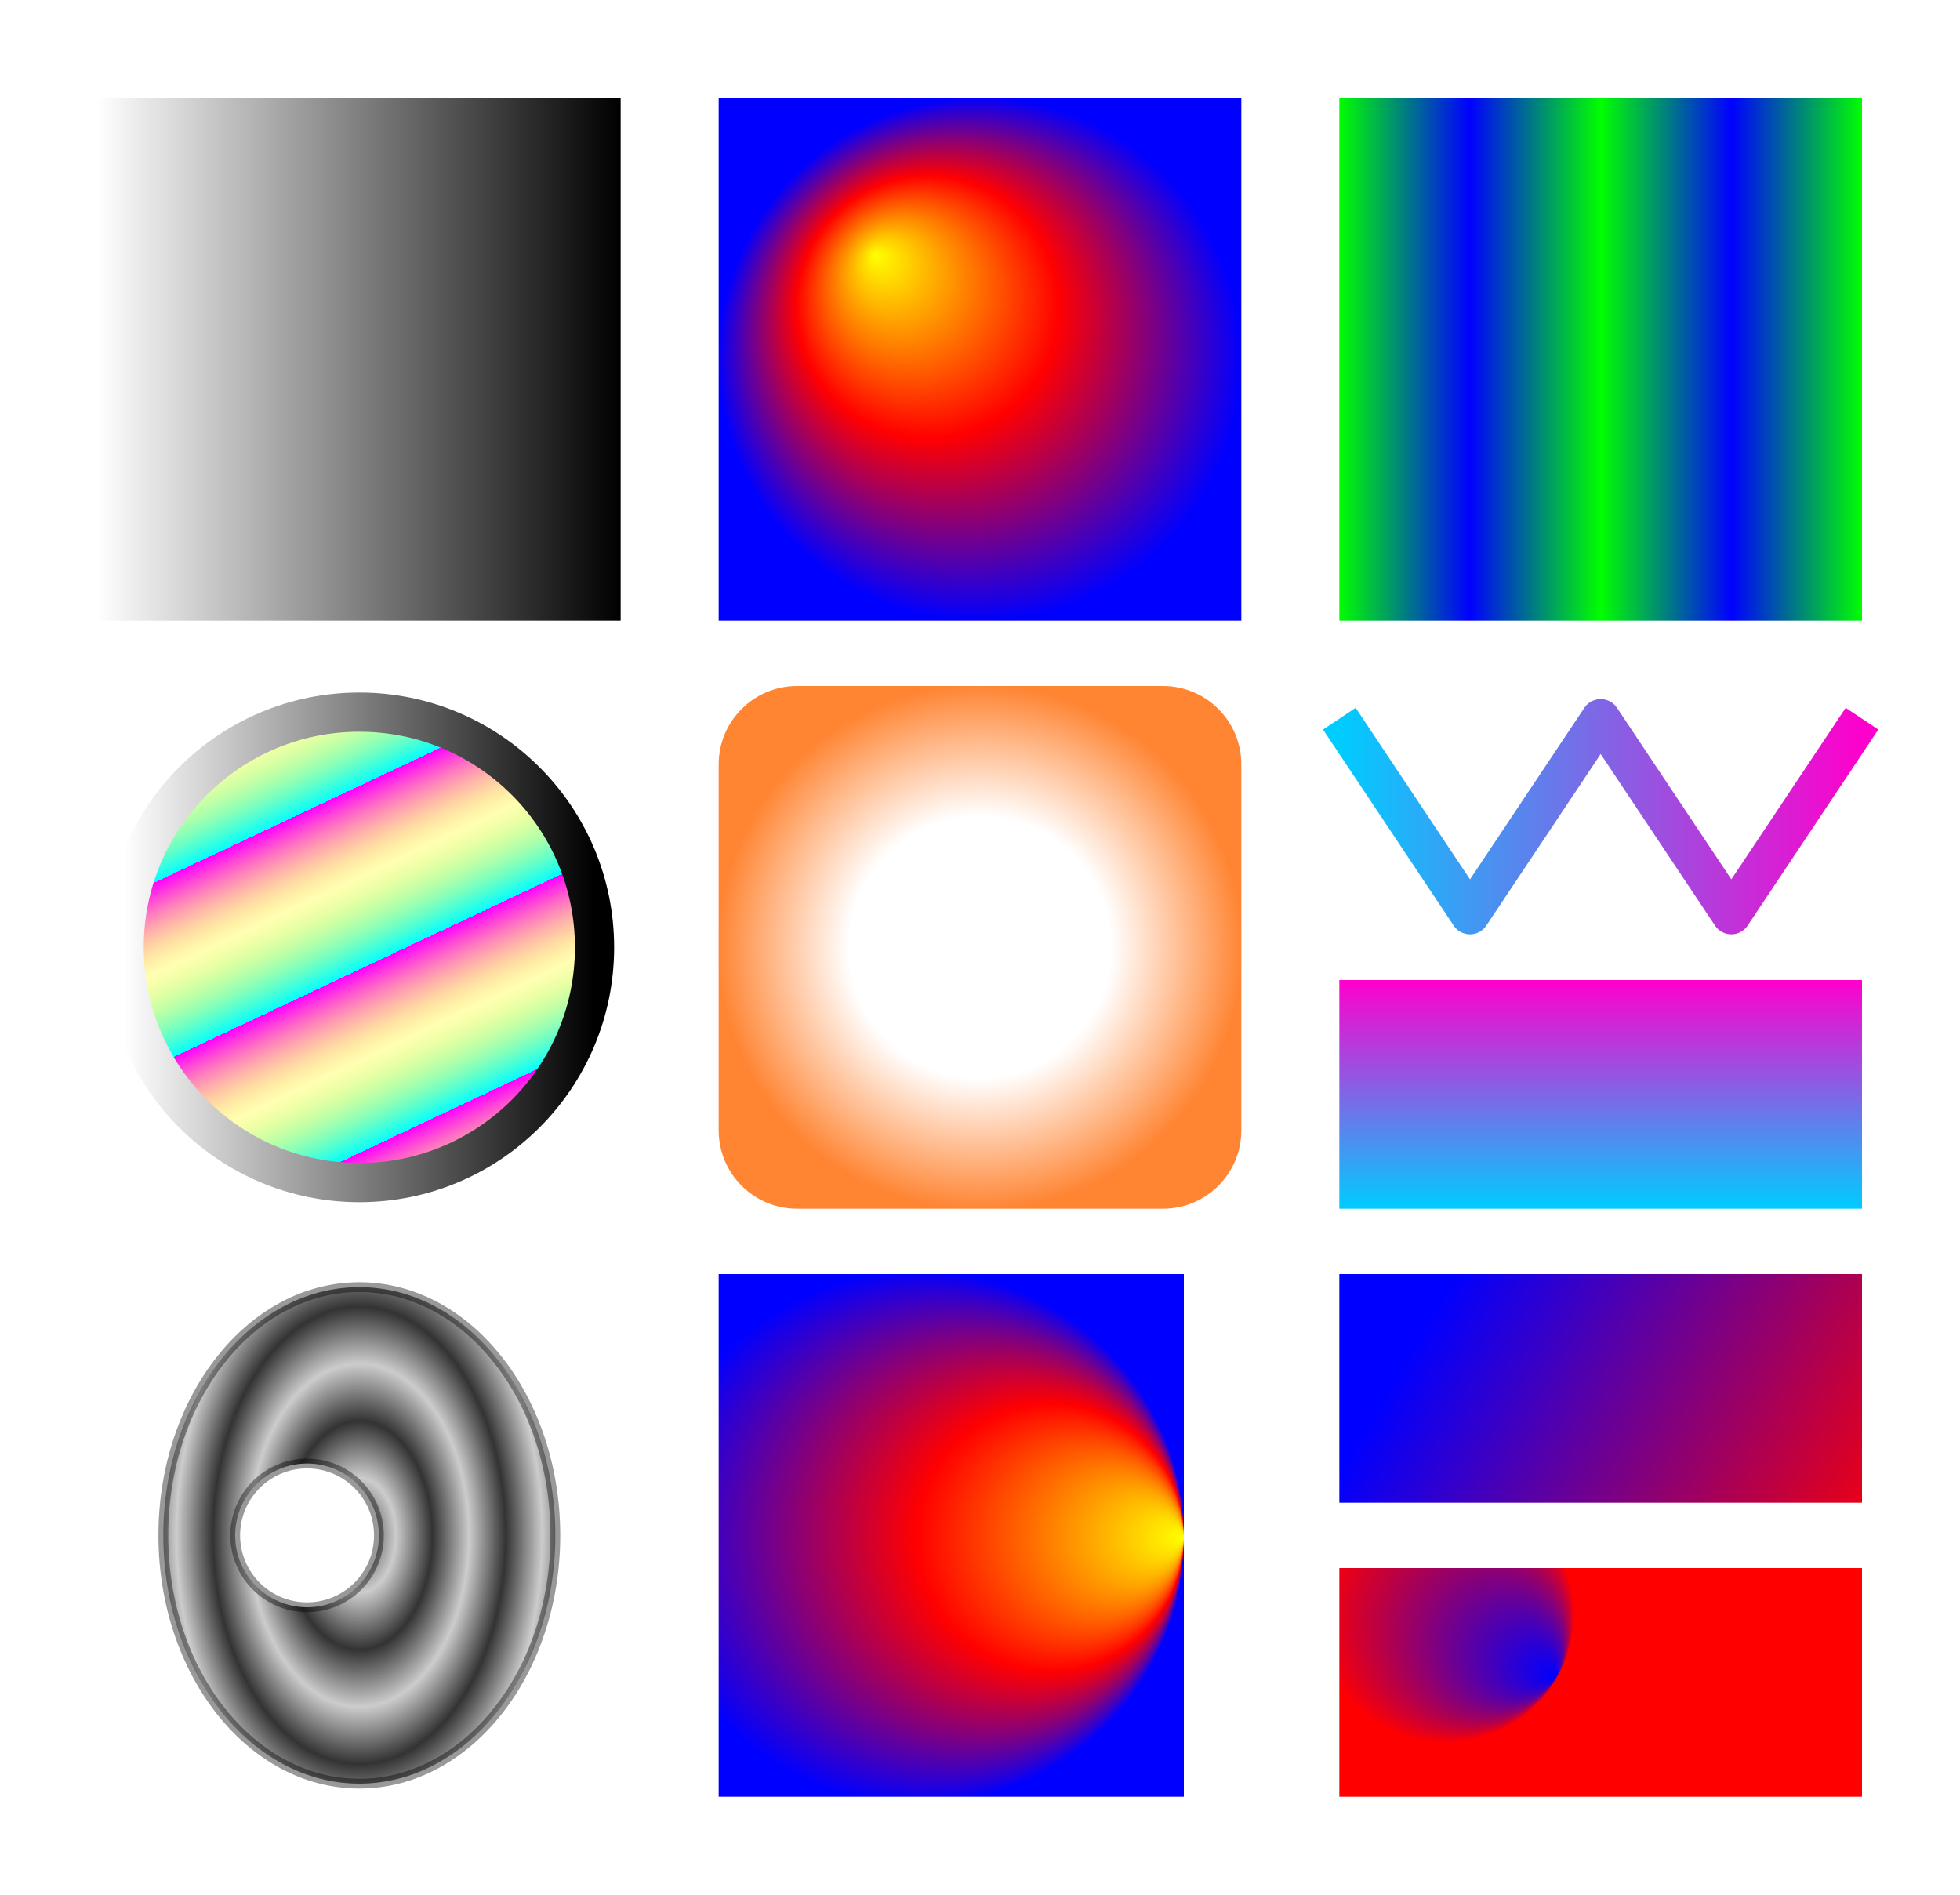
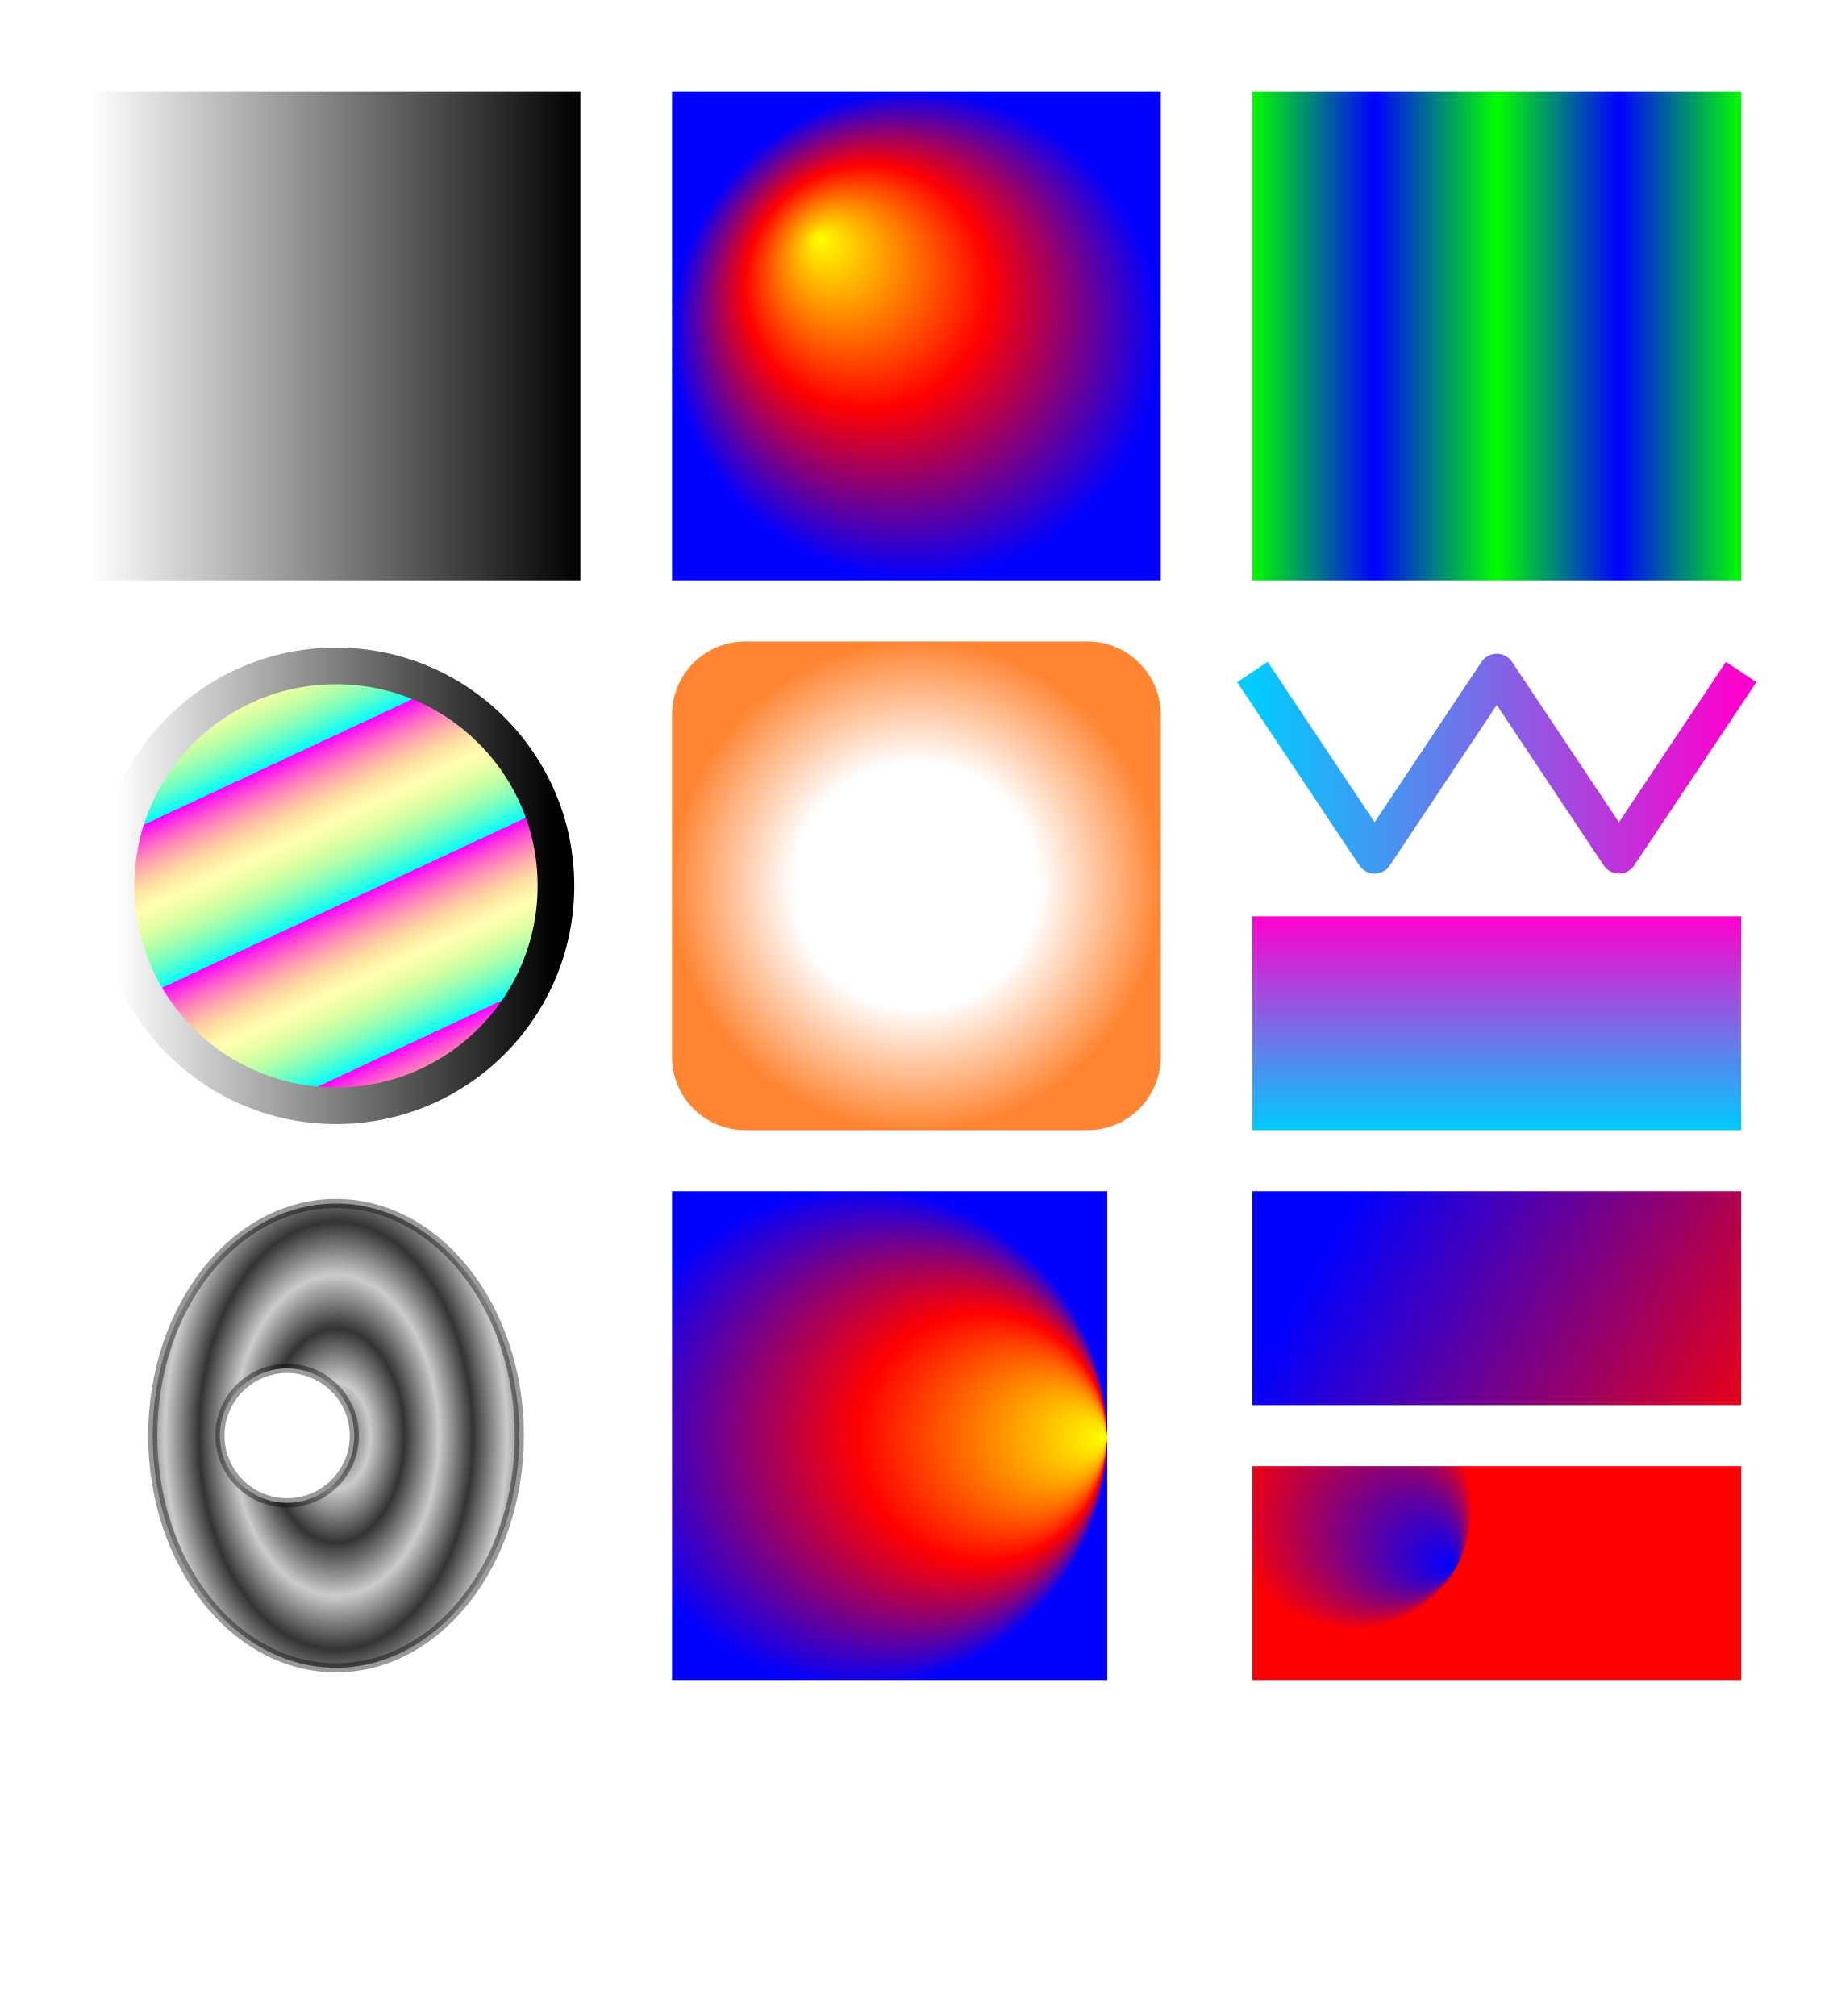
- <svg xmlns="http://www.w3.org/2000/svg" xmlns:xlink="http://www.w3.org/1999/xlink" width="300" height="290" viewBox="0 0 300 290" version="1.1">
+ <svg xmlns="http://www.w3.org/2000/svg" xmlns:xlink="http://www.w3.org/1999/xlink" width="300" height="330" viewBox="0 0 300 330" version="1.1">
  <defs>
    <linearGradient id="white-to-black" x1="0" y1="0" x2="1" y2="0">
      <stop offset="0" stop-color="#fff" />
      <stop offset="1" stop-color="#000" />
    </linearGradient>
    <radialGradient id="focal" cx="0.5" cy="0.5" r="0.5" fx="0.3" fy="0.3">
      <stop offset="0" stop-color="yellow" />
      <stop offset="0.5" stop-color="red" />
      <stop offset="1" stop-color="blue" />
    </radialGradient>
    <linearGradient id="reflect" x1="0" y1="0" x2="0.25" y2="0" spreadMethod="reflect">
      <stop offset="0" stop-color="#0f0" />
      <stop offset="1" stop-color="#00f" />
    </linearGradient>
    <linearGradient id="repeat" x1="0" y1="0" x2="0.25" y2="0.25" spreadMethod="repeat" gradientTransform="rotate(20)">
      <stop offset="0" stop-color="#f0f" />
      <stop offset="0.5" stop-color="#ff0" stop-opacity="0.3" />
      <stop offset="1" stop-color="#0ff" />
    </linearGradient>
    <radialGradient id="focal-radius" cx="0.5" cy="0.5" r="0.5" fr="0.25">
      <stop offset="0" stop-color="#fff" />
      <stop offset="1" stop-color="#f60" />
    </radialGradient>
    <linearGradient id="stroke" x1="205" y1="0" x2="285" y2="0" gradientUnits="userSpaceOnUse">
      <stop offset="0" stop-color="#0cf" />
      <stop offset="1" stop-color="#f0c" />
    </linearGradient>
    <linearGradient id="fade" x1="0" y1="1" x2="0" y2="0" xlink:href="#stroke" gradientUnits="objectBoundingBox" />
    <radialGradient id="focal-edge" cx="140.3" cy="235.3" r="40.9" fx="181.2" fy="235.3" gradientUnits="userSpaceOnUse">
      <stop offset="0" stop-color="yellow" />
      <stop offset="0.5" stop-color="red" />
      <stop offset="1" stop-color="blue" />
    </radialGradient>
    <linearGradient id="gray">
      <stop offset="0" stop-color="#333" />
      <stop offset="1" stop-color="#ccc" />
    </linearGradient>
    <radialGradient id="ripples" xlink:href="#gray" cx="55" cy="235" r="7" spreadMethod="reflect" gradientUnits="userSpaceOnUse" gradientTransform="matrix(0.8 0 0 1.25 11 -58.75)" />
    <radialGradient id="blue-red">
      <stop offset="0" stop-color="#00f" />
      <stop offset="1" stop-color="#f00" />
    </radialGradient>
    <linearGradient id="tilted" xlink:href="#blue-red" x1="205" y1="212.5" x2="285" y2="212.5" gradientUnits="userSpaceOnUse" gradientTransform="translate(245 235) scale(1.1) rotate(30) scale(0.9) translate(-245 -235)" />
    <radialGradient id="focal-inside" xlink:href="#blue-red" cx="230" cy="257.5" r="20.14" fx="250" fy="257.5" gradientUnits="userSpaceOnUse" gradientTransform="translate(245 235) scale(1.1) rotate(30) scale(0.9) translate(-245 -235)" />
+     <linearGradient id="transparent-to-white">
+       <stop offset="0" stop-color="#fff" stop-opacity="0" />
+       <stop offset="1" stop-color="#fff" />
+     </linearGradient>
  </defs>
  <rect x="15" y="15" width="80" height="80" fill="url(#white-to-black)" />
  <rect x="110" y="15" width="80" height="80" fill="url(#focal)" />
  <rect x="205" y="15" width="80" height="80" fill="url(#reflect)" />
  <circle cx="55" cy="145" r="36" fill="url(#repeat)" stroke="url(#white-to-black)" stroke-width="6" />
  <rect x="110" y="105" width="80" height="80" rx="12" fill="url(#focal-radius)" fill-opacity="0.8" />
  <polyline points="205,110 225,140 245,110 265,140 285,110" fill="none" stroke="url(#stroke)" stroke-width="6" stroke-linejoin="round" />
  <rect x="205" y="150" width="80" height="35" fill="url(#fade)" />
  <rect x="110" y="195" width="80" height="80" fill="url(#focal-edge)" />
  <path d="M 25,235 A 30,38 0 1 1 85,235 A 30,38 0 1 1 25,235 Z M 36,235 A 11,11 0 1 0 58,235 A 11,11 0 1 0 36,235 Z" fill="url(#ripples) black" fill-rule="evenodd" stroke="#000" stroke-opacity="0.4" stroke-width="1.5" />
  <rect x="205" y="195" width="80" height="35" fill="url(#tilted)" />
  <rect x="205" y="240" width="80" height="35" fill="url(#focal-inside)" />
+   <rect x="15" y="285" width="270" height="30" fill="url(#transparent-to-white)" />
</svg>
